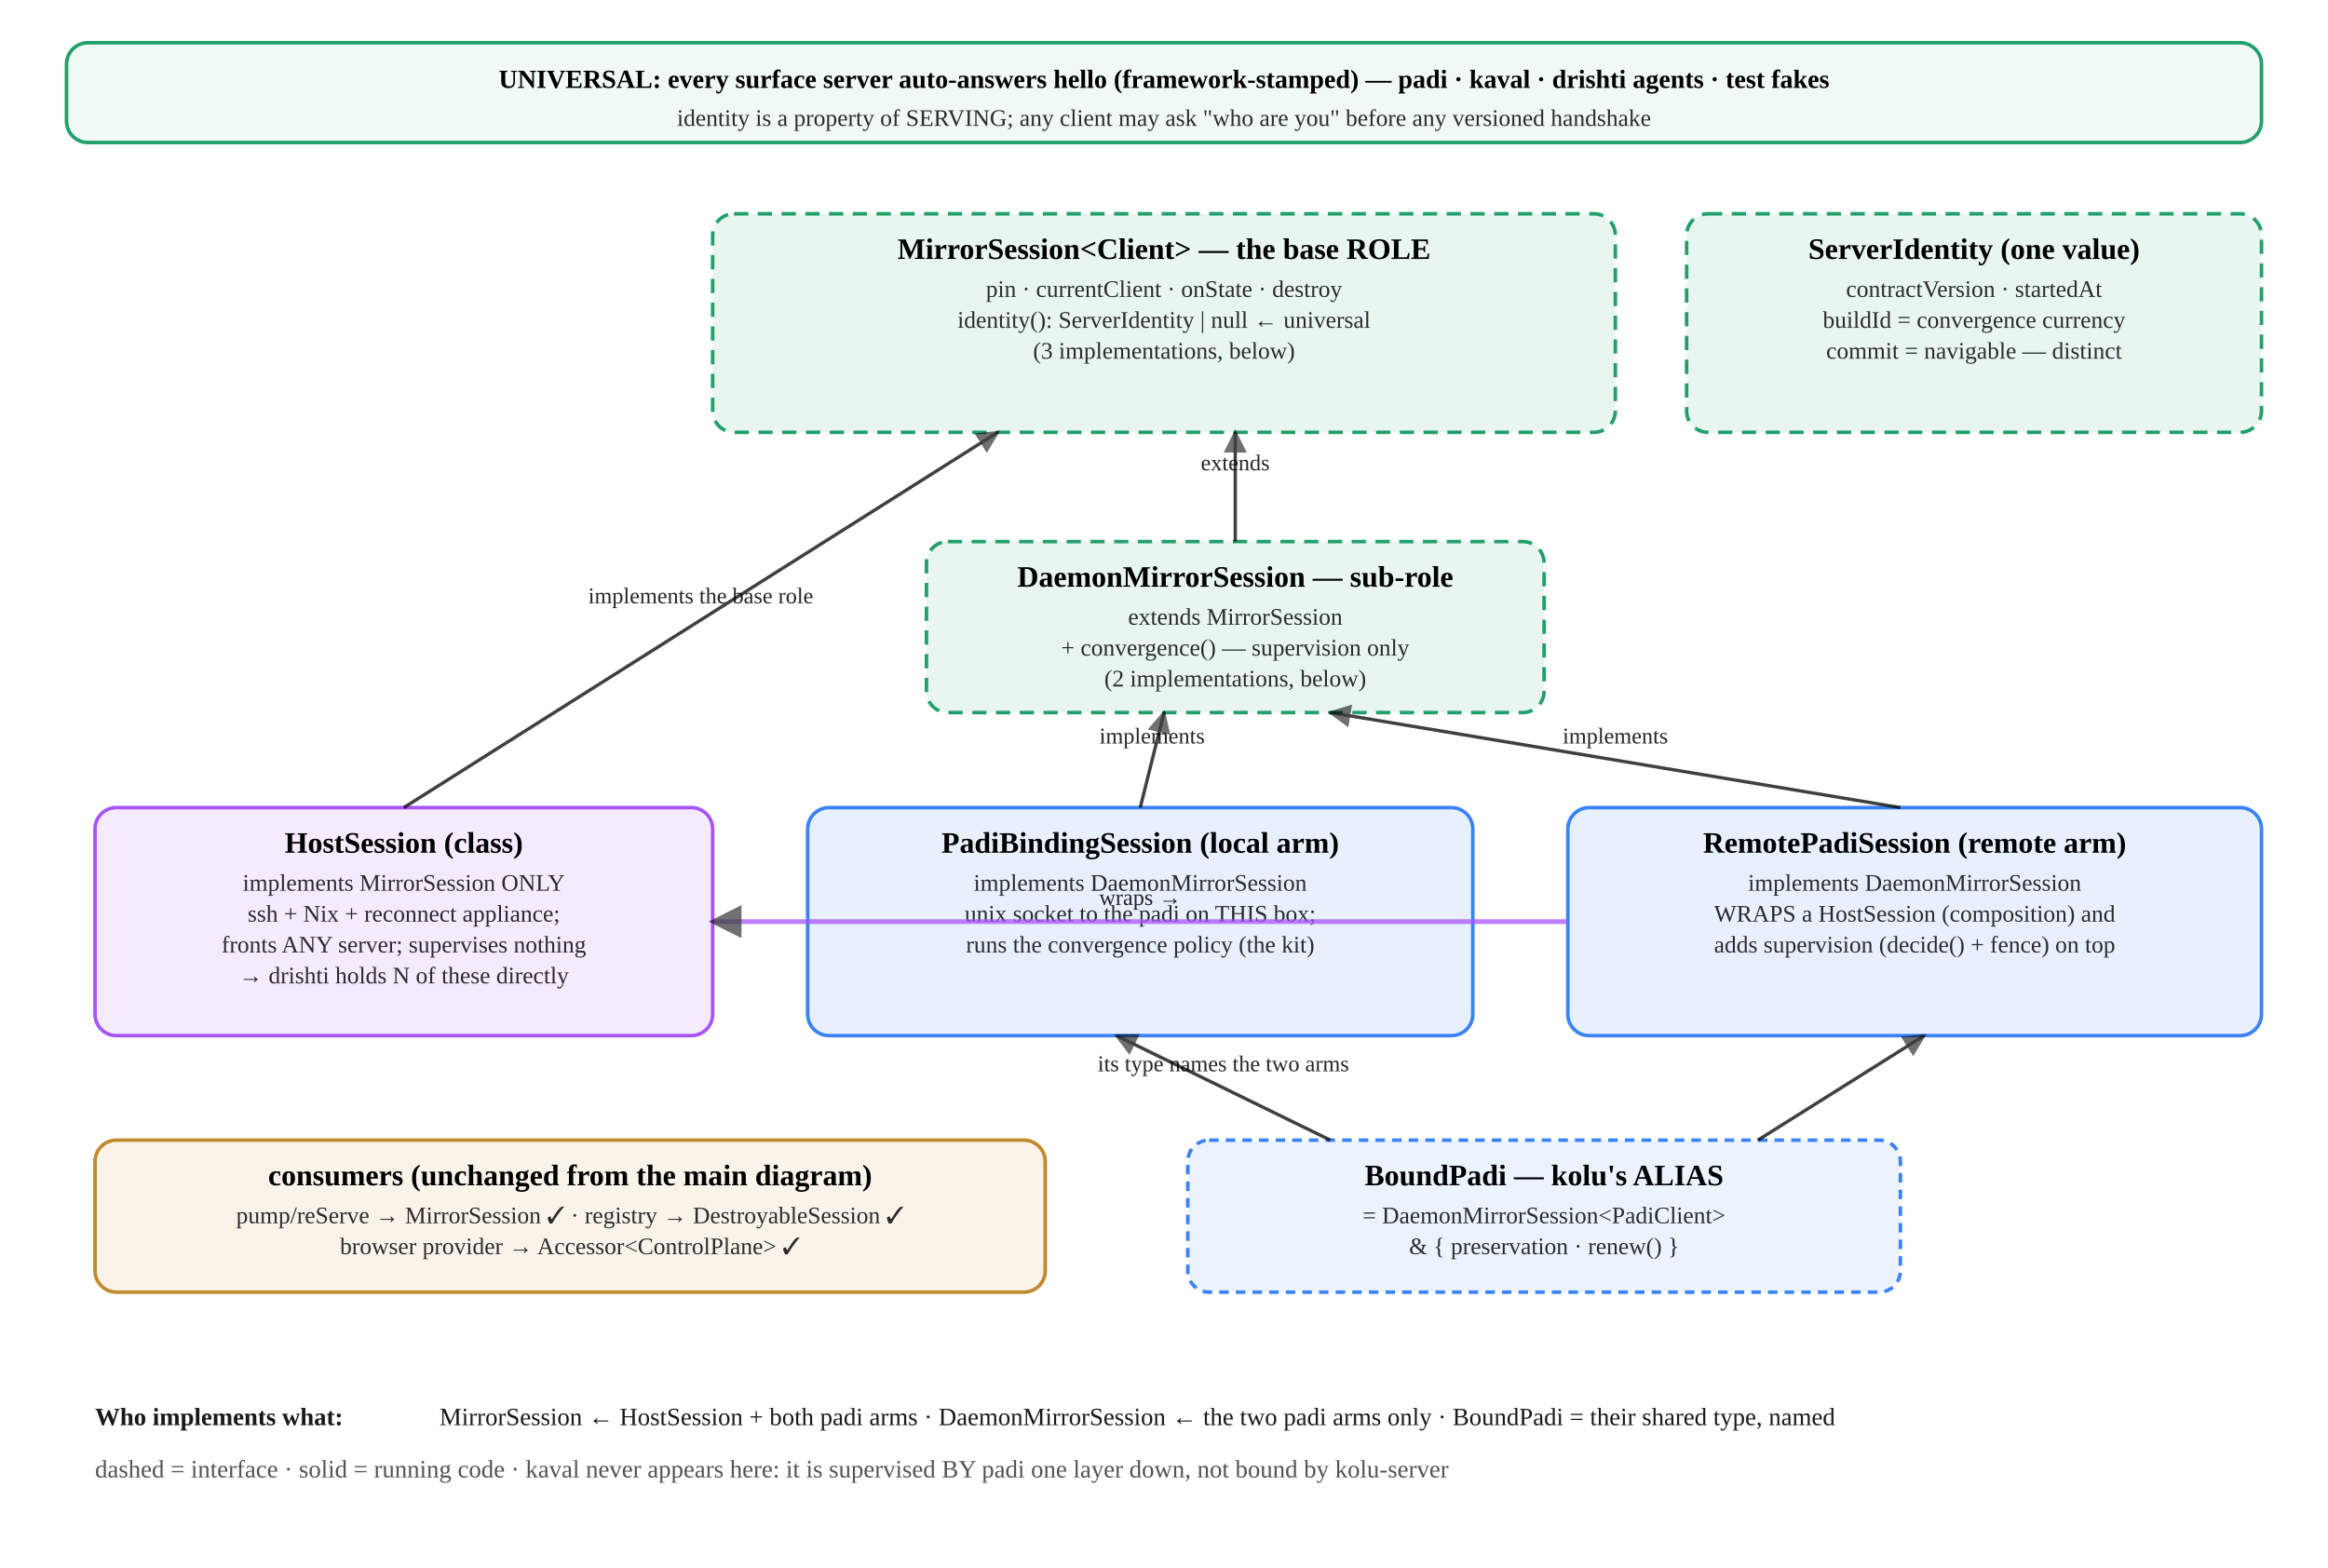
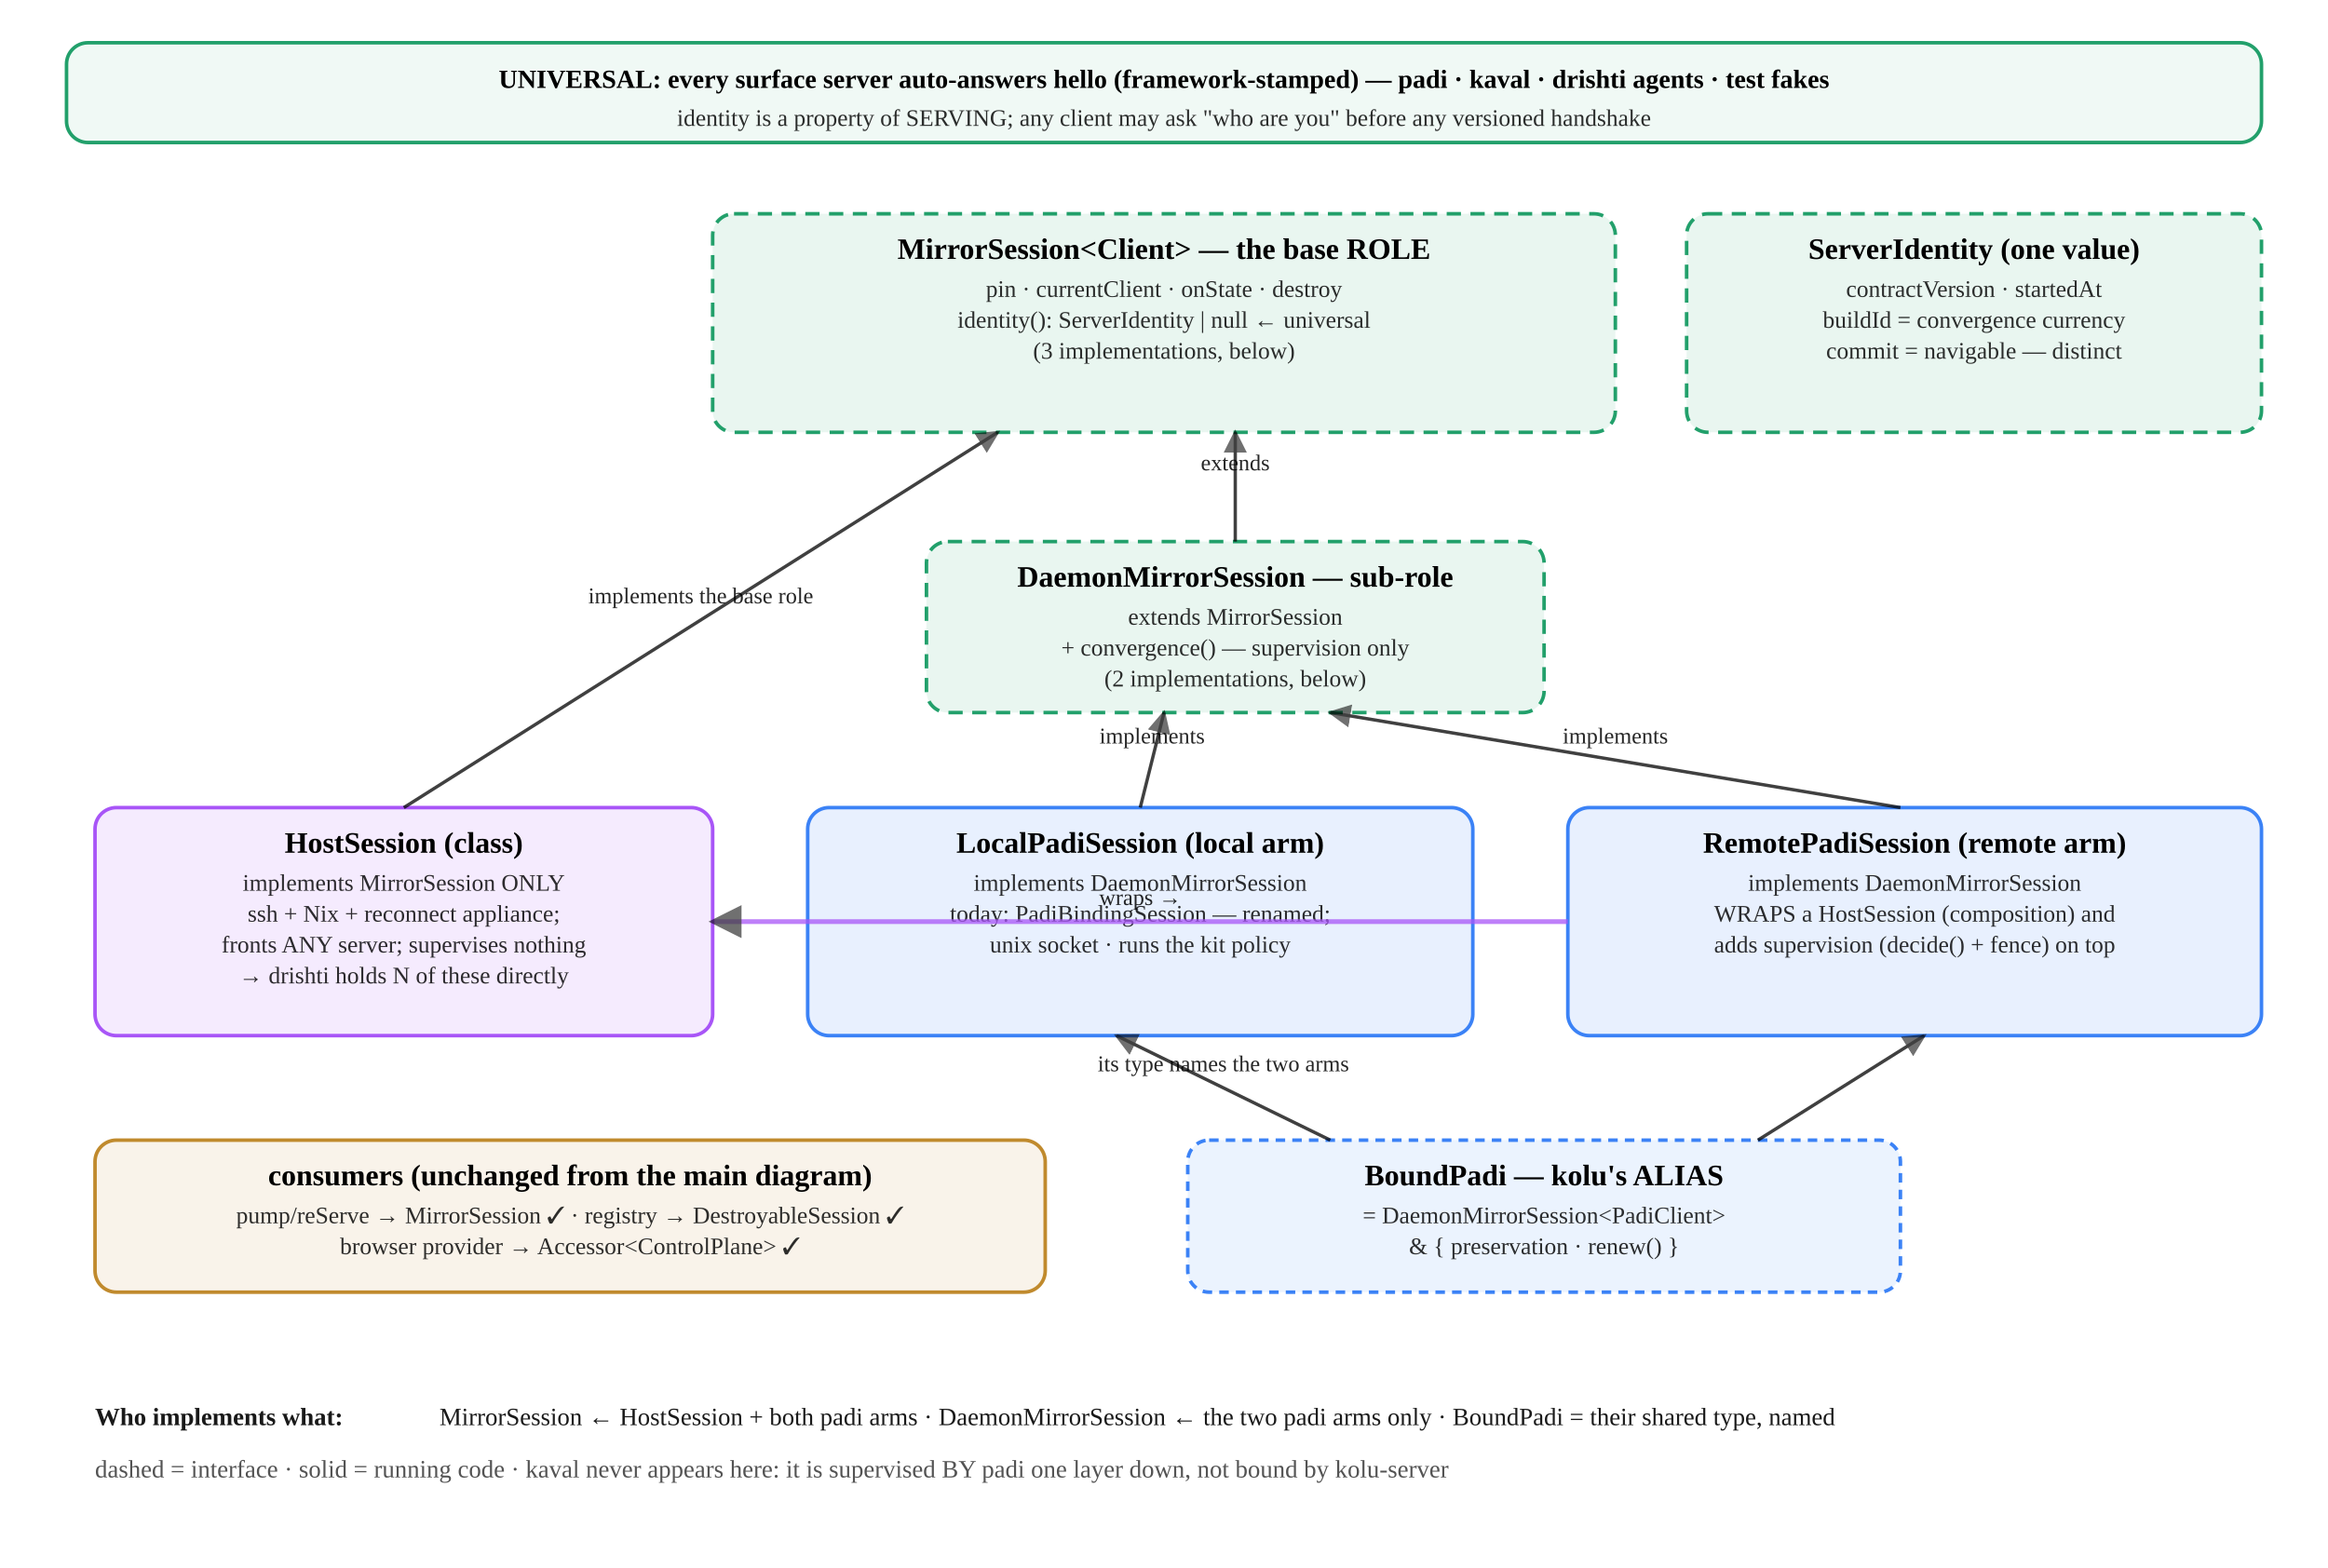
<svg xmlns="http://www.w3.org/2000/svg" viewBox="0 0 980 660" font-family="inherit" role="img" aria-label="The hosting side AFTER the simplifications, now with the implementations shown: HostSession implements the base role only; the two padi arms implement the daemon sub-role and stand behind the BoundPadi alias">
  <defs>
    <marker id="a3" viewBox="0 0 8 8" refX="7" refY="4" markerWidth="7" markerHeight="7" orient="auto-start-reverse">
      <path d="M 0 0 L 8 4 L 0 8 z" fill="currentColor" opacity="0.75" />
    </marker>
  </defs>
  <rect x="28" y="18" width="924" height="42" rx="9" fill="#22a06b" fill-opacity="0.07" stroke="#22a06b" stroke-width="1.5" />
  <text x="490.0" y="37" text-anchor="middle" font-size="11" font-weight="700" fill="currentColor">UNIVERSAL: every surface server auto-answers hello (framework-stamped) — padi · kaval · drishti agents · test fakes</text>
  <text x="490.0" y="53" text-anchor="middle" font-size="10" fill="currentColor" opacity="0.82">identity is a property of SERVING; any client may ask "who are you" before any versioned handshake</text>
  <rect x="300" y="90" width="380" height="92" rx="9" fill="#22a06b" fill-opacity="0.1" stroke="#22a06b" stroke-width="1.5" stroke-dasharray="6 4" />
  <text x="490.0" y="109" text-anchor="middle" font-size="12.5" font-weight="700" fill="currentColor">MirrorSession&lt;Client&gt; — the base ROLE</text>
  <text x="490.0" y="125" text-anchor="middle" font-size="10" fill="currentColor" opacity="0.82">pin · currentClient · onState · destroy</text>
  <text x="490.0" y="138" text-anchor="middle" font-size="10" fill="currentColor" opacity="0.82">identity(): ServerIdentity | null  ← universal</text>
  <text x="490.0" y="151" text-anchor="middle" font-size="10" fill="currentColor" opacity="0.82">(3 implementations, below)</text>
  <rect x="710" y="90" width="242" height="92" rx="9" fill="#22a06b" fill-opacity="0.1" stroke="#22a06b" stroke-width="1.5" stroke-dasharray="6 4" />
  <text x="831.0" y="109" text-anchor="middle" font-size="12.5" font-weight="700" fill="currentColor">ServerIdentity (one value)</text>
  <text x="831.0" y="125" text-anchor="middle" font-size="10" fill="currentColor" opacity="0.82">contractVersion · startedAt</text>
  <text x="831.0" y="138" text-anchor="middle" font-size="10" fill="currentColor" opacity="0.82">buildId = convergence currency</text>
  <text x="831.0" y="151" text-anchor="middle" font-size="10" fill="currentColor" opacity="0.82">commit = navigable — distinct</text>
  <rect x="390" y="228" width="260" height="72" rx="9" fill="#22a06b" fill-opacity="0.1" stroke="#22a06b" stroke-width="1.5" stroke-dasharray="6 4" />
  <text x="520.0" y="247" text-anchor="middle" font-size="12.5" font-weight="700" fill="currentColor">DaemonMirrorSession — sub-role</text>
  <text x="520.0" y="263" text-anchor="middle" font-size="10" fill="currentColor" opacity="0.82">extends MirrorSession</text>
  <text x="520.0" y="276" text-anchor="middle" font-size="10" fill="currentColor" opacity="0.82">+ convergence() — supervision only</text>
  <text x="520.0" y="289" text-anchor="middle" font-size="10" fill="currentColor" opacity="0.82">(2 implementations, below)</text>
  <path d="M 520 228 L 520 182" stroke="currentColor" stroke-width="1.4" fill="none" opacity="0.75" marker-end="url(#a3)" />
  <text x="520.0" y="198.0" text-anchor="middle" font-size="9.5" fill="currentColor" opacity="0.85">extends</text>
  <rect x="40" y="340" width="260" height="96" rx="9" fill="#a855f7" fill-opacity="0.12" stroke="#a855f7" stroke-width="1.5" />
  <text x="170.0" y="359" text-anchor="middle" font-size="12.5" font-weight="700" fill="currentColor">HostSession  (class)</text>
  <text x="170.0" y="375" text-anchor="middle" font-size="10" fill="currentColor" opacity="0.82">implements MirrorSession ONLY</text>
  <text x="170.0" y="388" text-anchor="middle" font-size="10" fill="currentColor" opacity="0.82">ssh + Nix + reconnect appliance;</text>
  <text x="170.0" y="401" text-anchor="middle" font-size="10" fill="currentColor" opacity="0.82">fronts ANY server; supervises nothing</text>
  <text x="170.0" y="414" text-anchor="middle" font-size="10" fill="currentColor" opacity="0.82">→ drishti holds N of these directly</text>
  <path d="M 170 340 L 420 182" stroke="currentColor" stroke-width="1.4" fill="none" opacity="0.75" marker-end="url(#a3)" />
  <text x="295.0" y="254.0" text-anchor="middle" font-size="9.5" fill="currentColor" opacity="0.85">implements the base role</text>
  <rect x="340" y="340" width="280" height="96" rx="9" fill="#3b82f6" fill-opacity="0.12" stroke="#3b82f6" stroke-width="1.5" />
-   <text x="480.0" y="359" text-anchor="middle" font-size="12.5" font-weight="700" fill="currentColor">PadiBindingSession  (local arm)</text>
+   <text x="480.0" y="359" text-anchor="middle" font-size="12.5" font-weight="700" fill="currentColor">LocalPadiSession  (local arm)</text>
  <text x="480.0" y="375" text-anchor="middle" font-size="10" fill="currentColor" opacity="0.82">implements DaemonMirrorSession</text>
-   <text x="480.0" y="388" text-anchor="middle" font-size="10" fill="currentColor" opacity="0.82">unix socket to the padi on THIS box;</text>
-   <text x="480.0" y="401" text-anchor="middle" font-size="10" fill="currentColor" opacity="0.82">runs the convergence policy (the kit)</text>
+   <text x="480.0" y="388" text-anchor="middle" font-size="10" fill="currentColor" opacity="0.82">today: PadiBindingSession — renamed;</text>
+   <text x="480.0" y="401" text-anchor="middle" font-size="10" fill="currentColor" opacity="0.82">unix socket · runs the kit policy</text>
  <path d="M 480 340 L 490 300" stroke="currentColor" stroke-width="1.4" fill="none" opacity="0.75" marker-end="url(#a3)" />
  <text x="485.0" y="313.0" text-anchor="middle" font-size="9.5" fill="currentColor" opacity="0.85">implements</text>
  <rect x="660" y="340" width="292" height="96" rx="9" fill="#3b82f6" fill-opacity="0.12" stroke="#3b82f6" stroke-width="1.5" />
  <text x="806.0" y="359" text-anchor="middle" font-size="12.5" font-weight="700" fill="currentColor">RemotePadiSession  (remote arm)</text>
  <text x="806.0" y="375" text-anchor="middle" font-size="10" fill="currentColor" opacity="0.82">implements DaemonMirrorSession</text>
  <text x="806.0" y="388" text-anchor="middle" font-size="10" fill="currentColor" opacity="0.82">WRAPS a HostSession (composition) and</text>
  <text x="806.0" y="401" text-anchor="middle" font-size="10" fill="currentColor" opacity="0.82">adds supervision (decide() + fence) on top</text>
  <path d="M 800 340 L 560 300" stroke="currentColor" stroke-width="1.4" fill="none" opacity="0.75" marker-end="url(#a3)" />
  <text x="680.0" y="313.0" text-anchor="middle" font-size="9.5" fill="currentColor" opacity="0.85">implements</text>
  <path d="M 660 388 L 300 388" stroke="#a855f7" stroke-width="2" fill="none" opacity="0.75" marker-end="url(#a3)" />
  <text x="480.0" y="381.0" text-anchor="middle" font-size="9.5" fill="currentColor" opacity="0.85">wraps →</text>
  <rect x="500" y="480" width="300" height="64" rx="9" fill="#3b82f6" fill-opacity="0.1" stroke="#3b82f6" stroke-width="1.5" stroke-dasharray="4 3" />
  <text x="650.0" y="499" text-anchor="middle" font-size="12.5" font-weight="700" fill="currentColor">BoundPadi — kolu's ALIAS</text>
  <text x="650.0" y="515" text-anchor="middle" font-size="10" fill="currentColor" opacity="0.82">= DaemonMirrorSession&lt;PadiClient&gt;</text>
  <text x="650.0" y="528" text-anchor="middle" font-size="10" fill="currentColor" opacity="0.82">&amp; { preservation · renew() }</text>
  <path d="M 560 480 L 470 436" stroke="currentColor" stroke-width="1.4" fill="none" opacity="0.75" marker-end="url(#a3)" />
  <text x="515.0" y="451.0" text-anchor="middle" font-size="9.5" fill="currentColor" opacity="0.85">its type names the two arms</text>
  <path d="M 740 480 L 810 436" stroke="currentColor" stroke-width="1.4" fill="none" opacity="0.75" marker-end="url(#a3)" />
  <text x="775.0" y="451.0" text-anchor="middle" font-size="9.5" fill="currentColor" opacity="0.85" />
  <rect x="40" y="480" width="400" height="64" rx="9" fill="#c08a2d" fill-opacity="0.1" stroke="#c08a2d" stroke-width="1.5" />
  <text x="240.0" y="499" text-anchor="middle" font-size="12.5" font-weight="700" fill="currentColor">consumers (unchanged from the main diagram)</text>
  <text x="240.0" y="515" text-anchor="middle" font-size="10" fill="currentColor" opacity="0.82">pump/reServe → MirrorSession ✓ · registry → DestroyableSession ✓</text>
  <text x="240.0" y="528" text-anchor="middle" font-size="10" fill="currentColor" opacity="0.82">browser provider → Accessor&lt;ControlPlane&gt; ✓</text>
  <g font-size="10.5" fill="currentColor" opacity="0.9">
    <text x="40" y="600" font-weight="700">Who implements what:</text>
    <text x="185" y="600">MirrorSession ← HostSession + both padi arms · DaemonMirrorSession ← the two padi arms only · BoundPadi = their shared type, named</text>
    <text x="40" y="622" opacity="0.75">dashed = interface · solid = running code · kaval never appears here: it is supervised BY padi one layer down, not bound by kolu-server</text>
  </g>
</svg>
